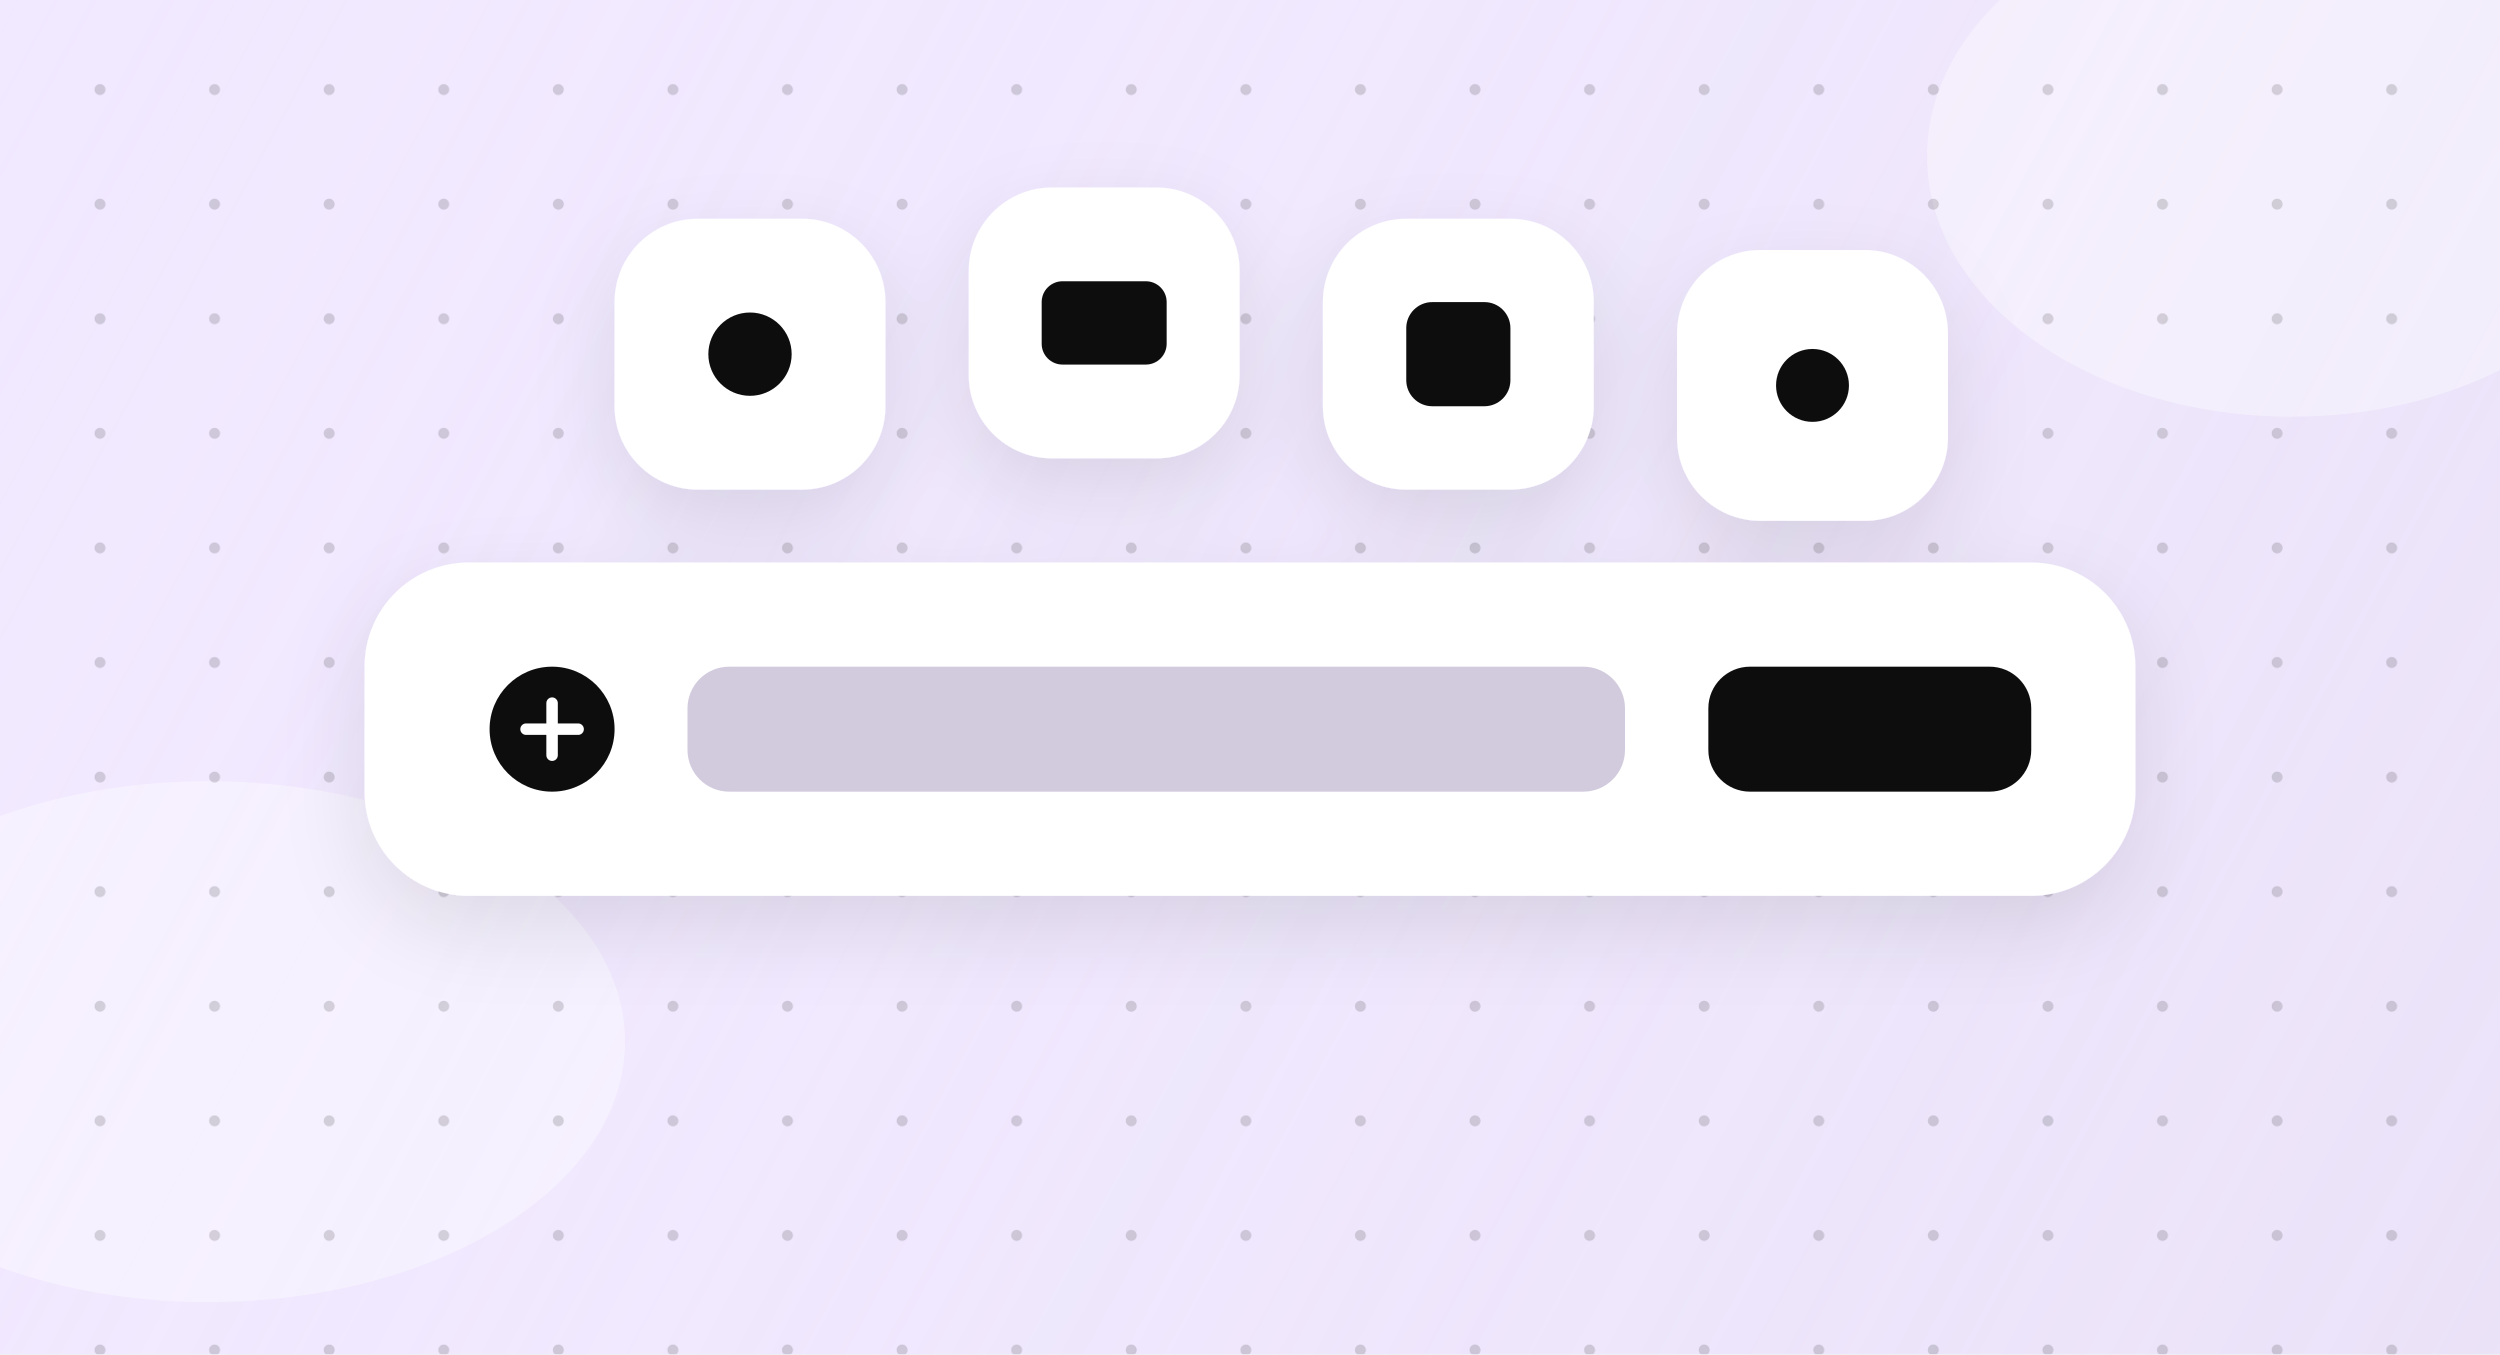
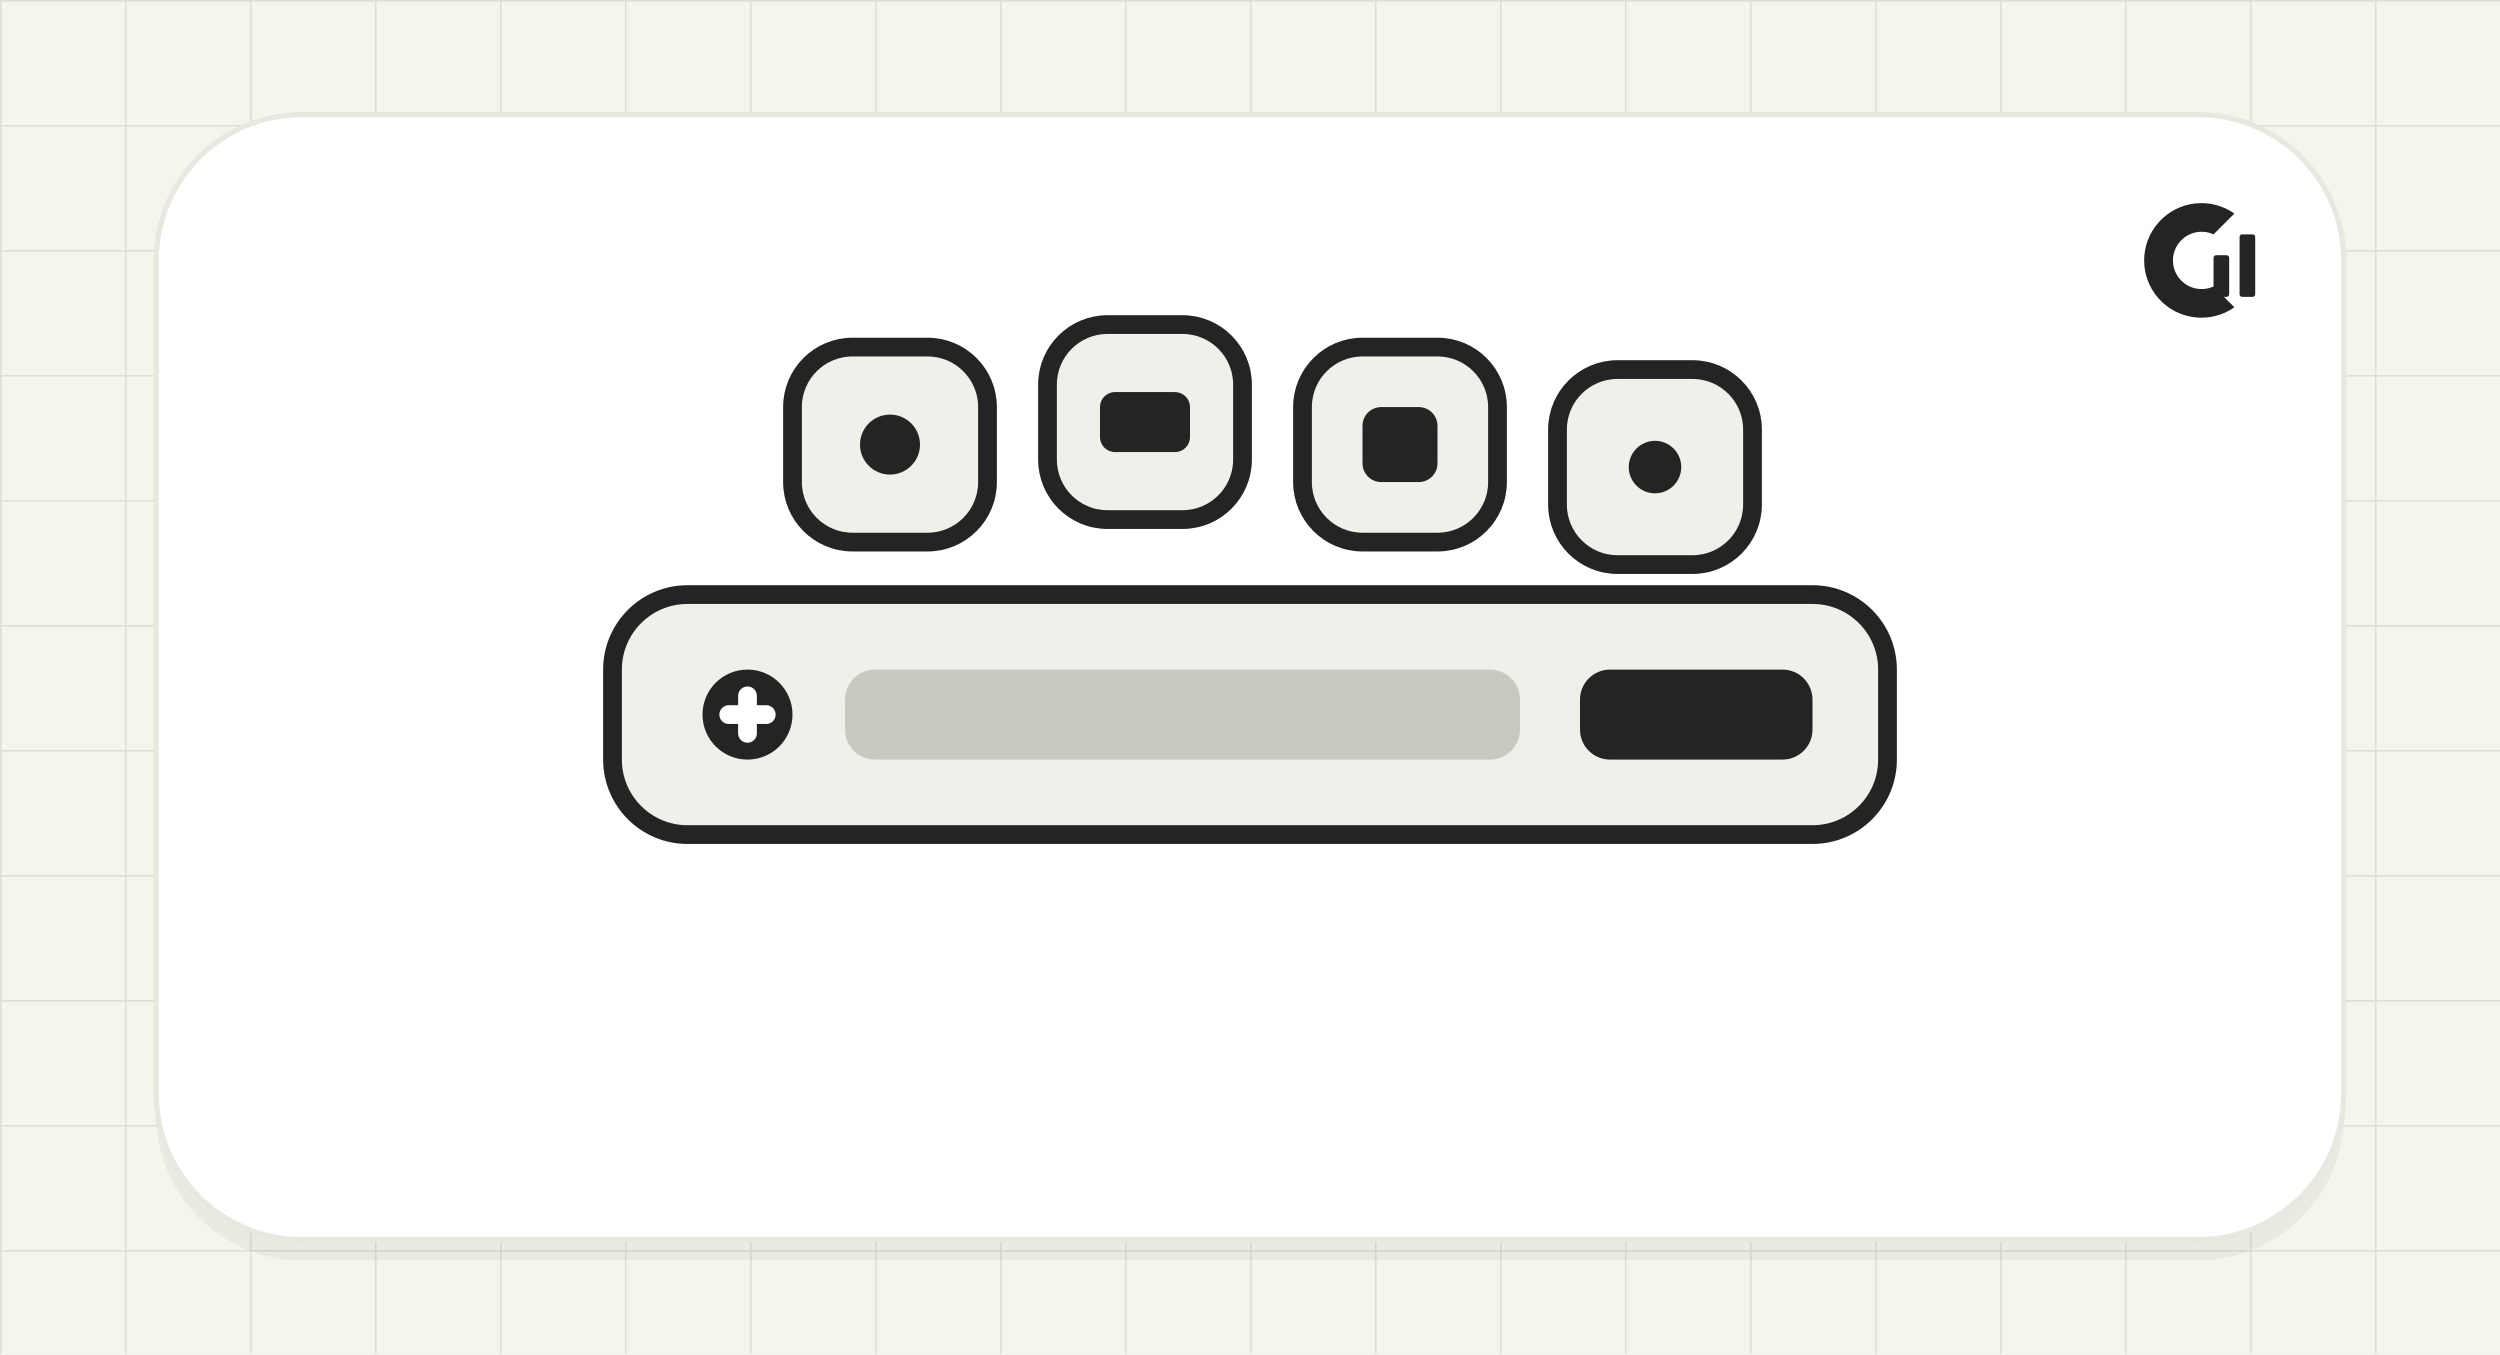
- <svg xmlns="http://www.w3.org/2000/svg" viewBox="0 0 480 260" fill="none" role="img" aria-hidden="true">
-   <rect width="480" height="260" fill="#F1E9FF" />
-   <rect width="480" height="260" fill="url(#wash-launchers)" opacity="0.85" />
+ <svg xmlns="http://www.w3.org/2000/svg" viewBox="0 0 480 260" fill="none" aria-hidden="true" data-cover-system="compare-v2">
  <defs>
-     <linearGradient id="wash-launchers" x1="0" y1="0" x2="480" y2="260" gradientUnits="userSpaceOnUse">
-       <stop stop-color="#F5EFFF" stop-opacity="0.0" />
-       <stop offset="1" stop-color="#DBD3E7" stop-opacity="0.35" />
-     </linearGradient>
-     <filter id="soft-launchers" x="-20%" y="-20%" width="140%" height="140%">
-       <feDropShadow dx="0" dy="6" stdDeviation="8" flood-color="#111111" flood-opacity="0.10" />
-     </filter>
-     <pattern id="dots-launchers" width="22" height="22" patternUnits="userSpaceOnUse" patternTransform="translate(18,16)">
-       <circle cx="1.2" cy="1.2" r="1.05" fill="#111111" opacity="0.35" />
+     <pattern id="grid" width="24" height="24" patternUnits="userSpaceOnUse">
+       <path d="M24 0H0V24" stroke="#DEDED7" stroke-width="0.6" />
    </pattern>
  </defs>
-   <ellipse cx="40" cy="200" rx="80" ry="50" fill="#FFFFFF" opacity="0.35" />
-   <ellipse cx="440" cy="30" rx="70" ry="50" fill="#FFFFFF" opacity="0.35" />
-   <rect width="480" height="260" fill="url(#dots-launchers)" opacity="0.45" />
-   <g filter="url(#soft-launchers)">
-     <rect x="70" y="108" width="340" height="64" rx="20" fill="#FFFFFF" />
-     <circle cx="106" cy="140" r="12" fill="#111111" />
-     <path d="M101 140h10M106 135v10" stroke="#FFFFFF" stroke-width="2.2" stroke-linecap="round" />
-     <rect x="132" y="128" width="180" height="24" rx="8" fill="#D2CBDE" />
-     <rect x="328" y="128" width="62" height="24" rx="8" fill="#111111" />
-     <g>
-       <rect x="118" y="42" width="52" height="52" rx="16" fill="#FFFFFF" />
-       <rect x="186" y="36" width="52" height="52" rx="16" fill="#FFFFFF" />
-       <rect x="254" y="42" width="52" height="52" rx="16" fill="#FFFFFF" />
-       <rect x="322" y="48" width="52" height="52" rx="16" fill="#FFFFFF" />
-       <circle cx="144" cy="68" r="8" fill="#111111" />
-       <rect x="200" y="54" width="24" height="16" rx="4" fill="#111111" />
-       <rect x="270" y="58" width="20" height="20" rx="5" fill="#111111" />
-       <circle cx="348" cy="74" r="7" fill="#111111" />
+   <rect width="480" height="260" fill="#F5F4ED" />
+   <rect width="480" height="260" fill="url(#grid)" />
+   <rect x="30" y="26" width="420" height="216" rx="28" fill="#242424" opacity=".055" />
+   <rect x="30" y="22" width="420" height="216" rx="28" fill="#FFFFFF" stroke="#E8E7E0" />
+   <g transform="translate(67.2 36.4) scale(.72)">
+     <g data-cover-art="true">
+       <rect x="70" y="108" width="340" height="64" rx="20" fill="#F0F0EB" stroke="#242424" stroke-width="5" stroke-linejoin="round" />
+       <circle cx="106" cy="140" r="12" fill="#242424" />
+       <path d="M101 140h10M106 135v10" stroke="#FFFFFF" stroke-width="5" stroke-linecap="round" />
+       <rect x="132" y="128" width="180" height="24" rx="8" fill="#C9C9C2" />
+       <rect x="328" y="128" width="62" height="24" rx="8" fill="#242424" />
+       <g>
+         <rect x="118" y="42" width="52" height="52" rx="16" fill="#F0F0EB" stroke="#242424" stroke-width="5" stroke-linejoin="round" />
+         <rect x="186" y="36" width="52" height="52" rx="16" fill="#F0F0EB" stroke="#242424" stroke-width="5" stroke-linejoin="round" />
+         <rect x="254" y="42" width="52" height="52" rx="16" fill="#F0F0EB" stroke="#242424" stroke-width="5" stroke-linejoin="round" />
+         <rect x="322" y="48" width="52" height="52" rx="16" fill="#F0F0EB" stroke="#242424" stroke-width="5" stroke-linejoin="round" />
+         <circle cx="144" cy="68" r="8" fill="#242424" />
+         <rect x="200" y="54" width="24" height="16" rx="4" fill="#242424" />
+         <rect x="270" y="58" width="20" height="20" rx="5" fill="#242424" />
+         <circle cx="348" cy="74" r="7" fill="#242424" />
+       </g>
    </g>
  </g>
+   <g transform="translate(410 38)" fill="#242424">
+     <path d="M19 3A11 11 0 1 0 19 21L15 17A5.5 5.5 0 1 1 15 7Z" />
+     <rect x="15" y="11" width="3" height="8" rx=".5" />
+     <rect x="20" y="7" width="3" height="12" rx=".5" />
+   </g>
</svg>
